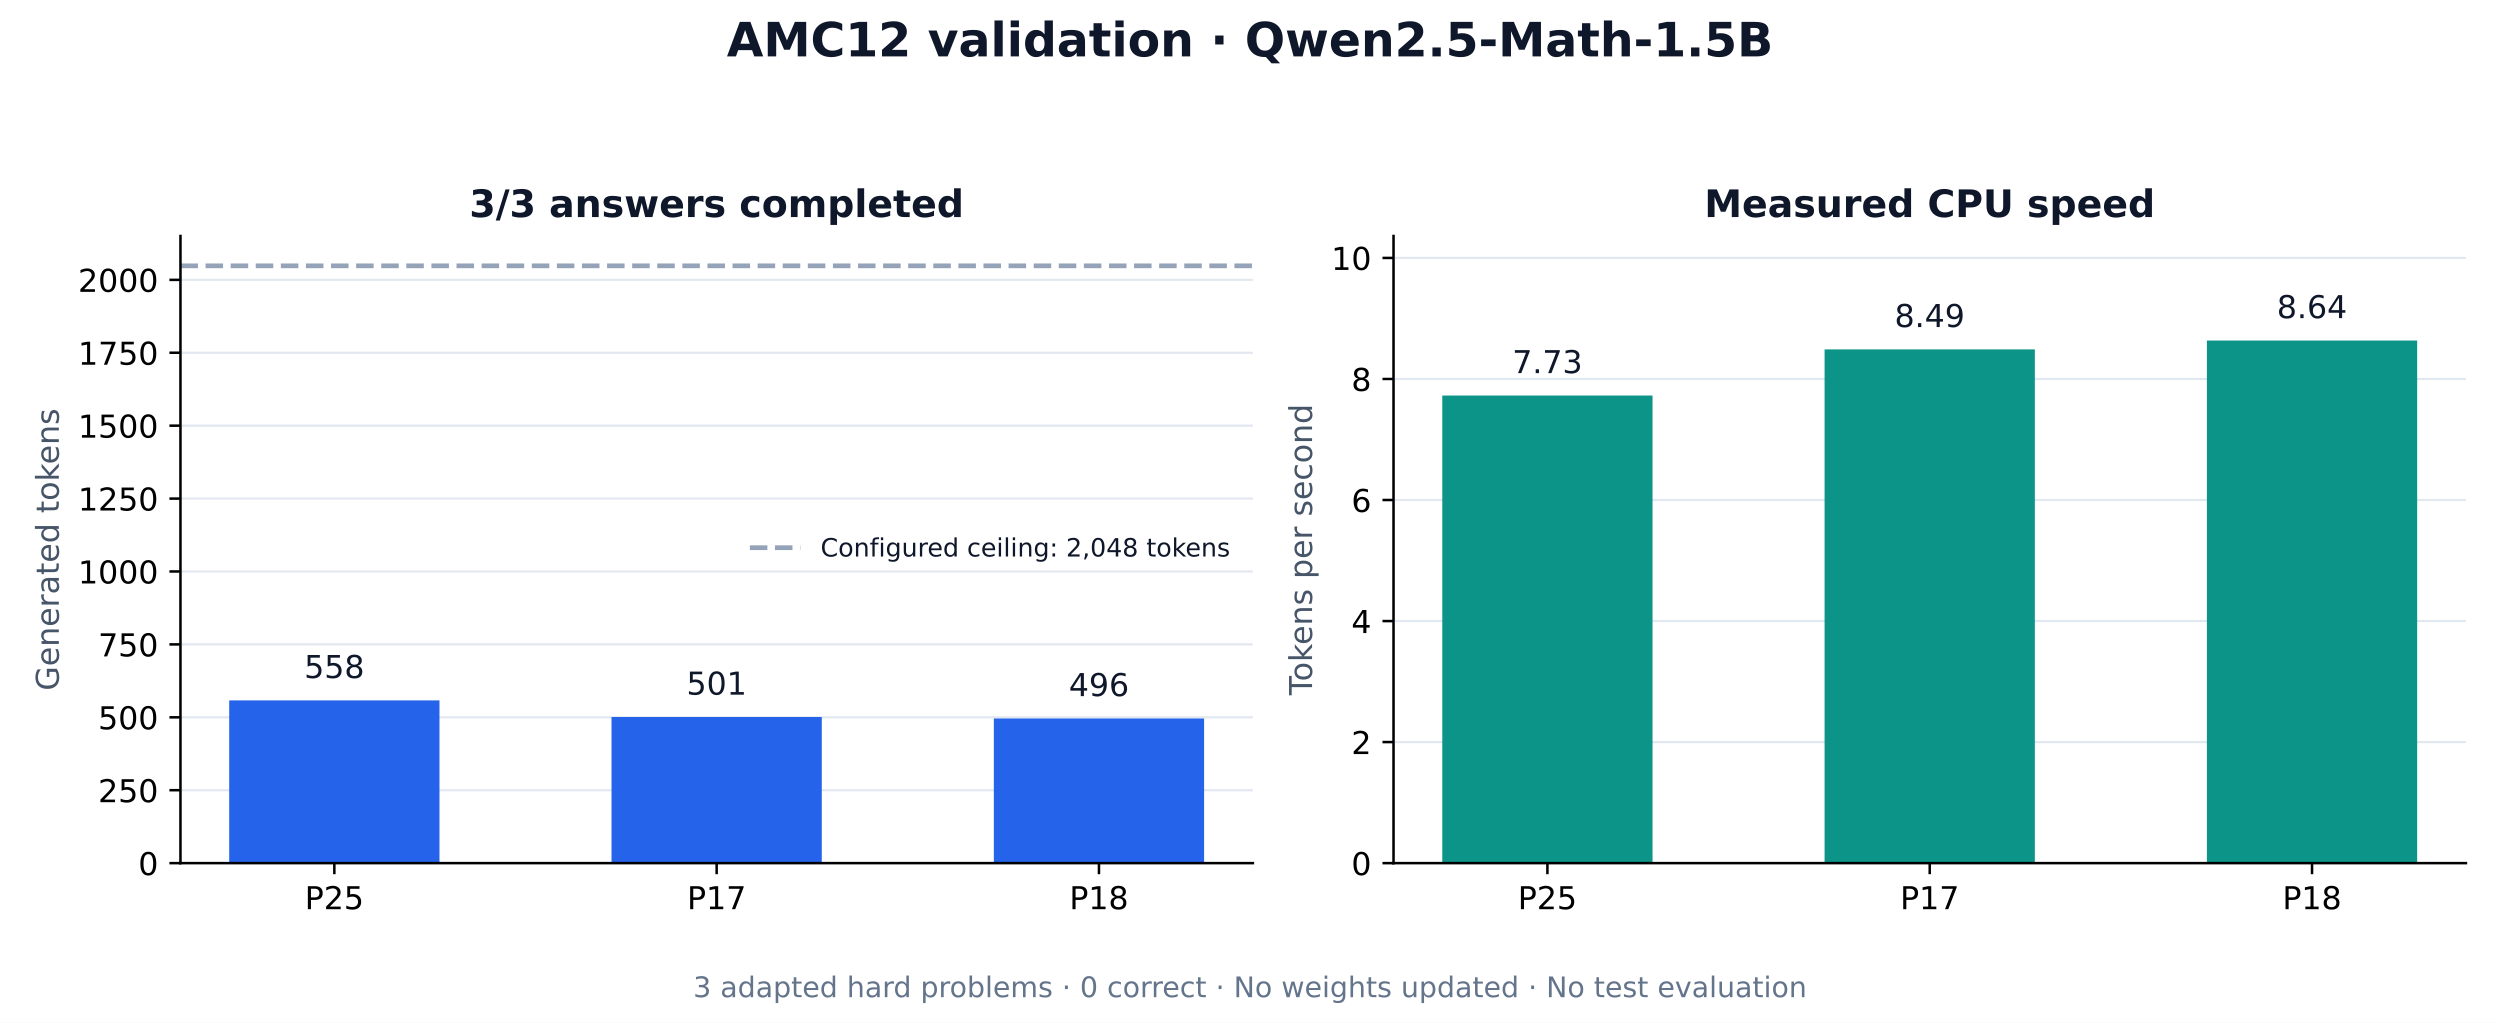
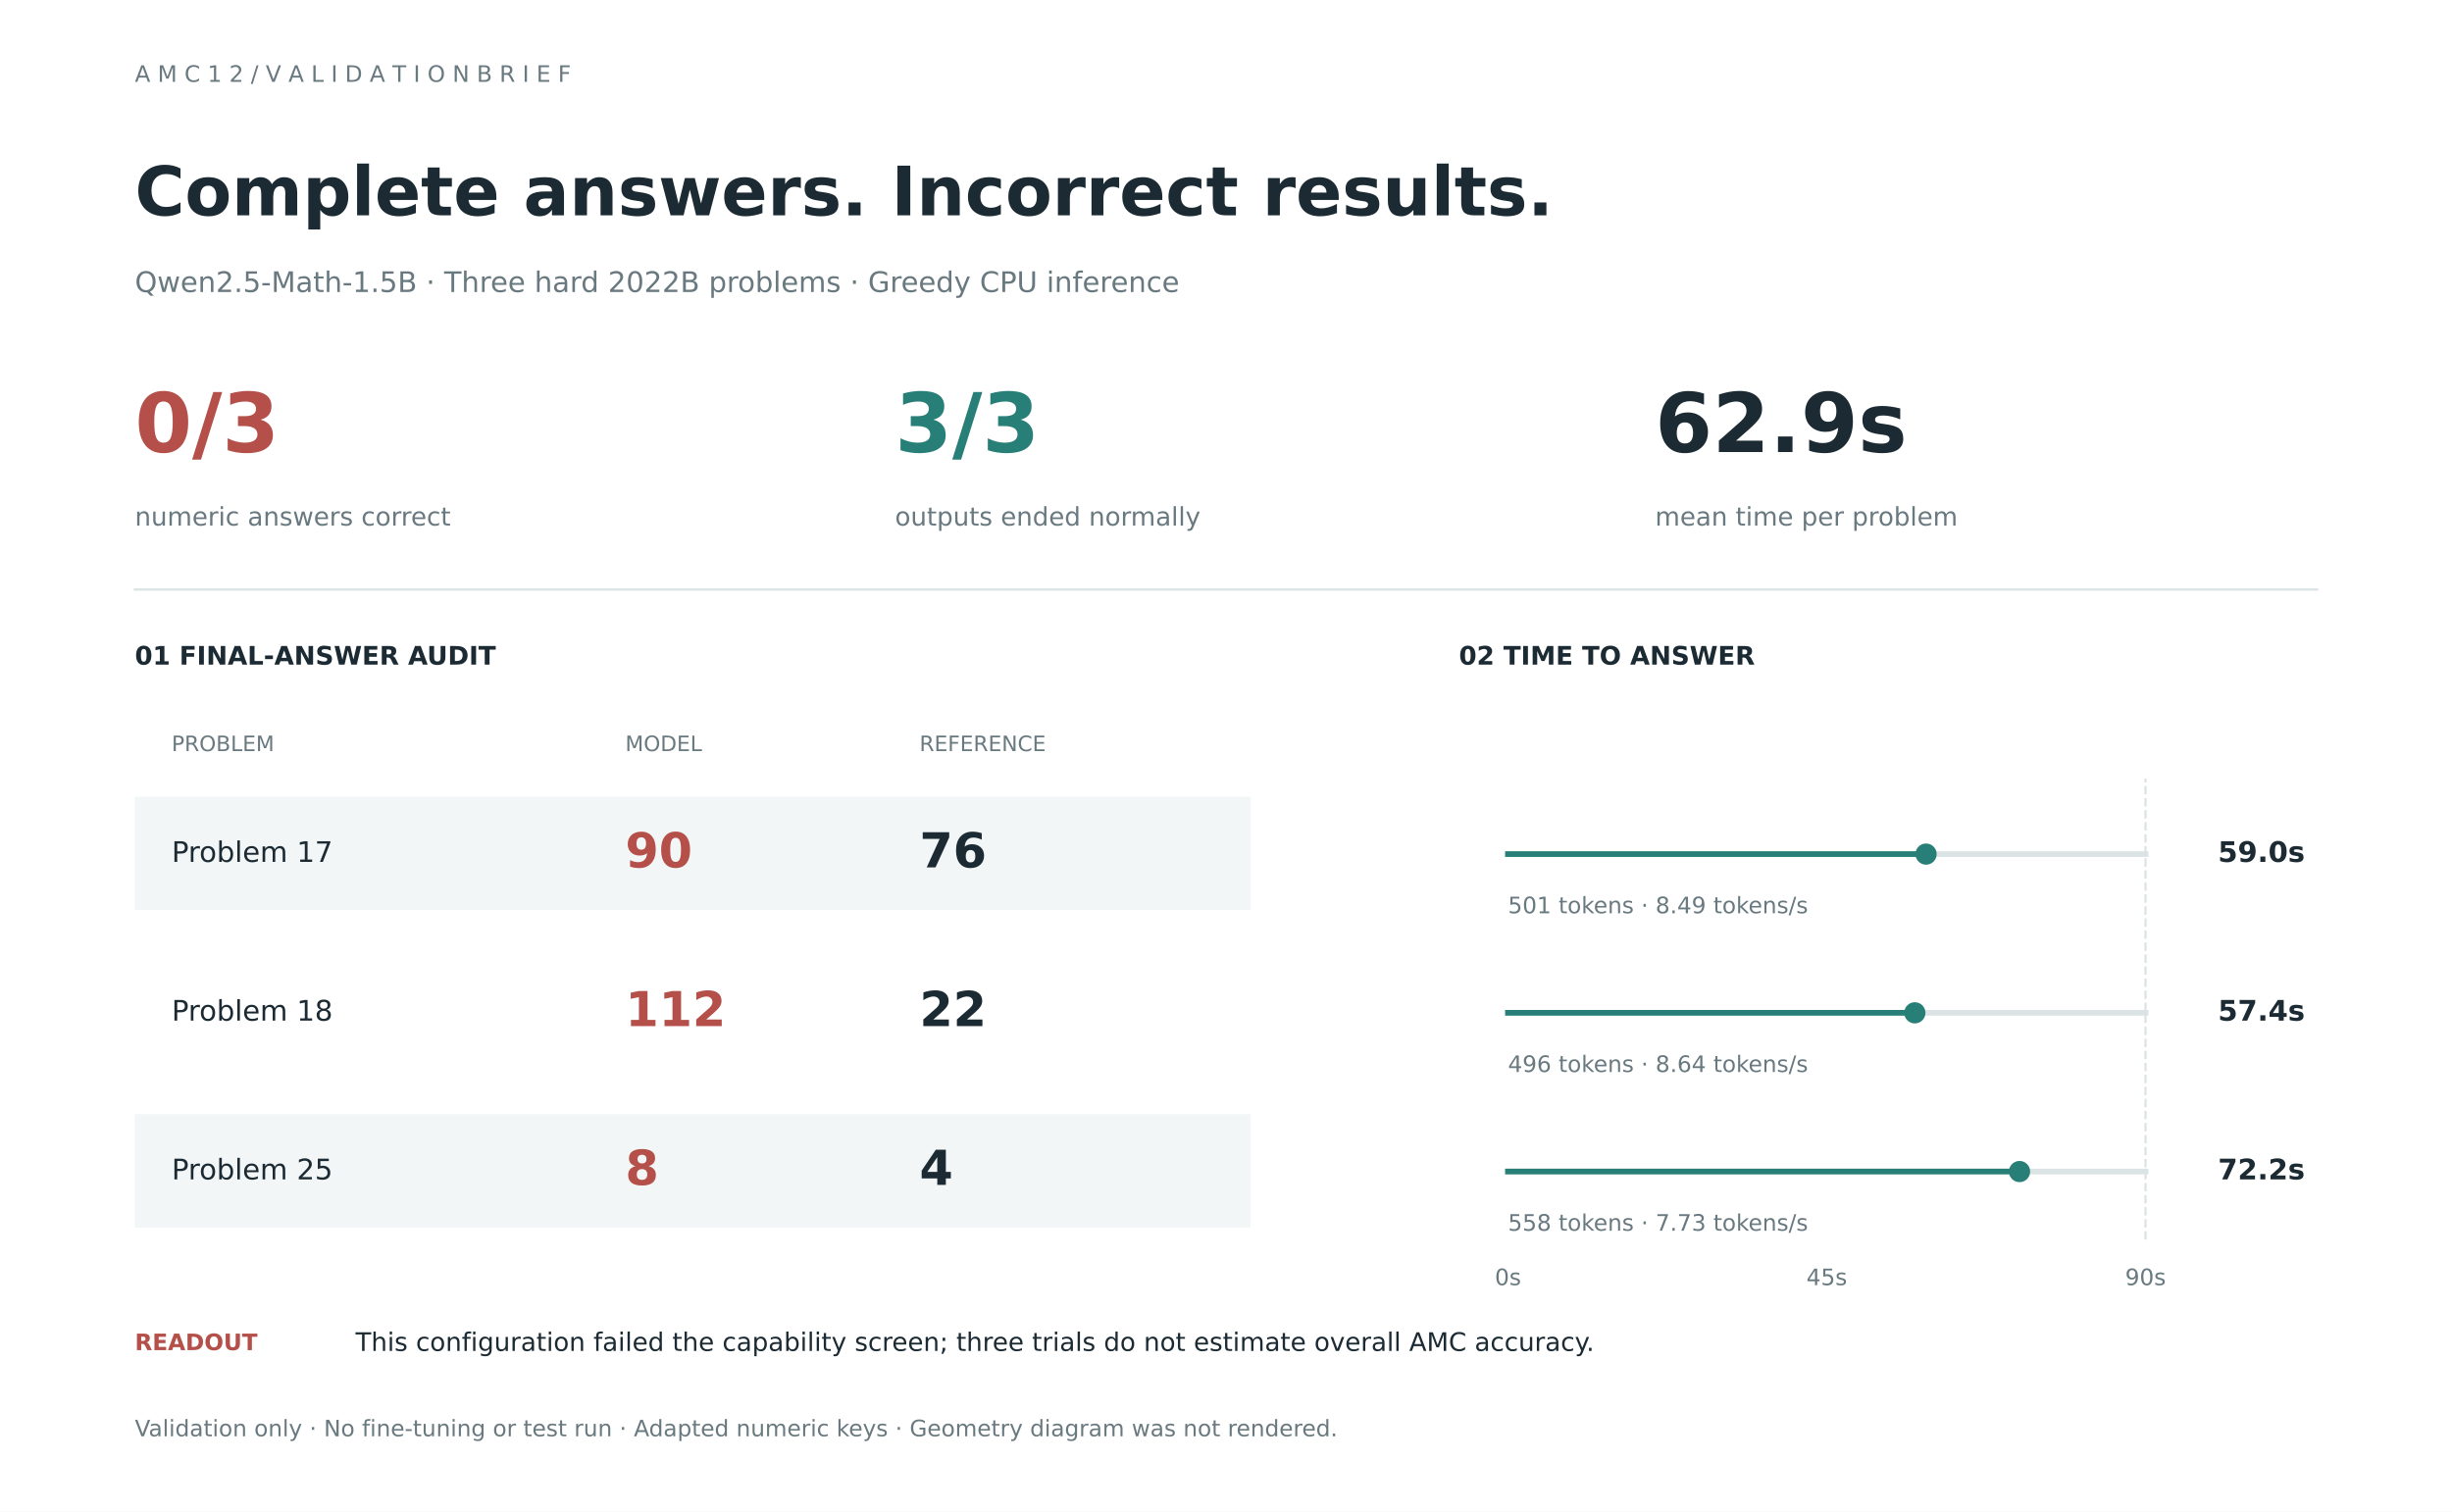
- <svg xmlns="http://www.w3.org/2000/svg" xmlns:xlink="http://www.w3.org/1999/xlink" width="792pt" height="324pt" viewBox="0 0 792 324" version="1.1">
+ <svg xmlns="http://www.w3.org/2000/svg" xmlns:xlink="http://www.w3.org/1999/xlink" width="864pt" height="532.8pt" viewBox="0 0 864 532.8" version="1.1">
  <defs>
    <style type="text/css">*{stroke-linejoin: round; stroke-linecap: butt}</style>
  </defs>
  <g id="figure_1">
    <g id="patch_1">
-       <path d="M 0 324 L 792 324 L 792 0 L 0 0 z " style="fill: #ffffff" />
+       <path d="M 0 532.8 L 864 532.8 L 864 0 L 0 0 z " style="fill: #ffffff" />
    </g>
    <g id="axes_1">
      <g id="patch_2">
-         <path d="M 57.17 273.44 L 396.9 273.44 L 396.9 74.76 L 57.17 74.76 z " style="fill: #ffffff" />
+         <path d="M 47.52 320.746 L 440.64 320.746 L 440.64 280.786 L 47.52 280.786 z " clip-path="url(#p038185e677)" style="fill: #f3f6f6" />
      </g>
-       <g id="matplotlib.axis_1">
-         <g id="xtick_1">
-           <g id="line2d_1">
-             <defs>
-               <path id="mf13a0193d6" d="M 0 0 L 0 3.5 " style="stroke: #000000; stroke-width: 0.8" />
-             </defs>
-             <g>
-               <use xlink:href="#mf13a0193d6" x="105.919" y="273.44" style="stroke: #000000; stroke-width: 0.8" />
-             </g>
-           </g>
-           <g id="text_1">
-             <text style="font: 10px 'DejaVu Sans'; text-anchor: middle" x="105.919" y="288.038" transform="rotate(-0 105.9191 288.0384)">P25</text>
-           </g>
-         </g>
-         <g id="xtick_2">
-           <g id="line2d_2">
-             <g>
-               <use xlink:href="#mf13a0193d6" x="227.035" y="273.44" style="stroke: #000000; stroke-width: 0.8" />
-             </g>
-           </g>
-           <g id="text_2">
-             <text style="font: 10px 'DejaVu Sans'; text-anchor: middle" x="227.035" y="288.038" transform="rotate(-0 227.035 288.0384)">P17</text>
-           </g>
-         </g>
-         <g id="xtick_3">
-           <g id="line2d_3">
-             <g>
-               <use xlink:href="#mf13a0193d6" x="348.151" y="273.44" style="stroke: #000000; stroke-width: 0.8" />
-             </g>
-           </g>
-           <g id="text_3">
-             <text style="font: 10px 'DejaVu Sans'; text-anchor: middle" x="348.151" y="288.038" transform="rotate(-0 348.1509 288.0384)">P18</text>
-           </g>
+       <g id="patch_3">
+         <path d="M 47.52 432.634 L 440.64 432.634 L 440.64 392.674 L 47.52 392.674 z " clip-path="url(#p038185e677)" style="fill: #f3f6f6" />
+       </g>
+       <g id="line2d_1">
+         <path d="M 47.52 207.792 L 816.48 207.792 " clip-path="url(#p038185e677)" style="fill: none; stroke: #dce3e5; stroke-width: 0.8; stroke-linecap: square" />
+       </g>
+       <g id="line2d_2">
+         <path d="M 531.36 301.032 L 756 301.032 " clip-path="url(#p038185e677)" style="fill: none; stroke: #dce3e5; stroke-width: 2; stroke-linecap: square" />
+       </g>
+       <g id="line2d_3">
+         <path d="M 531.36 301.032 L 678.677 301.032 " clip-path="url(#p038185e677)" style="fill: none; stroke: #287f77; stroke-width: 2; stroke-linecap: square" />
+       </g>
+       <g id="line2d_4">
+         <path d="M 531.36 356.976 L 756 356.976 " clip-path="url(#p038185e677)" style="fill: none; stroke: #dce3e5; stroke-width: 2; stroke-linecap: square" />
+       </g>
+       <g id="line2d_5">
+         <path d="M 531.36 356.976 L 674.724 356.976 " clip-path="url(#p038185e677)" style="fill: none; stroke: #287f77; stroke-width: 2; stroke-linecap: square" />
+       </g>
+       <g id="line2d_6">
+         <path d="M 531.36 412.92 L 756 412.92 " clip-path="url(#p038185e677)" style="fill: none; stroke: #dce3e5; stroke-width: 2; stroke-linecap: square" />
+       </g>
+       <g id="line2d_7">
+         <path d="M 531.36 412.92 L 711.614 412.92 " clip-path="url(#p038185e677)" style="fill: none; stroke: #287f77; stroke-width: 2; stroke-linecap: square" />
+       </g>
+       <g id="line2d_8">
+         <path d="M 756 436.896 L 756 274.392 " clip-path="url(#p038185e677)" style="fill: none; stroke-dasharray: 2.96,1.28; stroke-dashoffset: 0; stroke: #dce3e5; stroke-width: 0.8" />
+       </g>
+       <g id="text_1">
+         <text style="fill: #697980; font: 8px 'DejaVu Sans'; text-anchor: start" x="47.52" y="28.848" transform="rotate(-0 47.52 28.8475)">A M C 1 2   /   V A L I D A T I O N   B R I E F</text>
+       </g>
+       <g id="text_2">
+         <text style="fill: #1c2b33; font: 700 24px 'DejaVu Sans'; text-anchor: start" x="47.52" y="75.886" transform="rotate(-0 47.52 75.8865)">Complete answers. Incorrect results.</text>
+       </g>
+       <g id="text_3">
+         <text style="fill: #697980; font: 10px 'DejaVu Sans'; text-anchor: start" x="47.52" y="102.926" transform="rotate(-0 47.52 102.9258)">Qwen2.5-Math-1.5B · Three hard 2022B problems · Greedy CPU inference</text>
+       </g>
+       <g id="text_4">
+         <text style="fill: #b45049; font: 700 29px 'DejaVu Sans'; text-anchor: start" x="47.52" y="159.317" transform="rotate(-0 47.52 159.3174)">0/3</text>
+       </g>
+       <g id="text_5">
+         <text style="fill: #697980; font: 9px 'DejaVu Sans'; text-anchor: start" x="47.52" y="185.234" transform="rotate(-0 47.52 185.2338)">numeric answers correct</text>
+       </g>
+       <g id="text_6">
+         <text style="fill: #287f77; font: 700 29px 'DejaVu Sans'; text-anchor: start" x="315.36" y="159.317" transform="rotate(-0 315.36 159.3174)">3/3</text>
+       </g>
+       <g id="text_7">
+         <text style="fill: #697980; font: 9px 'DejaVu Sans'; text-anchor: start" x="315.36" y="185.234" transform="rotate(-0 315.36 185.2338)">outputs ended normally</text>
+       </g>
+       <g id="text_8">
+         <text style="fill: #1c2b33; font: 700 29px 'DejaVu Sans'; text-anchor: start" x="583.2" y="159.317" transform="rotate(-0 583.2 159.3174)">62.9s</text>
+       </g>
+       <g id="text_9">
+         <text style="fill: #697980; font: 9px 'DejaVu Sans'; text-anchor: start" x="583.2" y="185.234" transform="rotate(-0 583.2 185.2338)">mean time per problem</text>
+       </g>
+       <g id="text_10">
+         <text style="fill: #1c2b33; font: 700 9px 'DejaVu Sans'; text-anchor: start" x="47.52" y="234.251" transform="rotate(-0 47.52 234.2514)">01   FINAL-ANSWER AUDIT</text>
+       </g>
+       <g id="text_11">
+         <text style="fill: #1c2b33; font: 700 9px 'DejaVu Sans'; text-anchor: start" x="514.08" y="234.251" transform="rotate(-0 514.08 234.2514)">02   TIME TO ANSWER</text>
+       </g>
+       <g id="text_12">
+         <text style="fill: #697980; font: 7.5px 'DejaVu Sans'; text-anchor: start" x="60.48" y="264.74" transform="rotate(-0 60.48 264.7399)">PROBLEM</text>
+       </g>
+       <g id="text_13">
+         <text style="fill: #697980; font: 7.5px 'DejaVu Sans'; text-anchor: start" x="220.32" y="264.74" transform="rotate(-0 220.32 264.7399)">MODEL</text>
+       </g>
+       <g id="text_14">
+         <text style="fill: #697980; font: 7.5px 'DejaVu Sans'; text-anchor: start" x="324" y="264.74" transform="rotate(-0 324 264.7399)">REFERENCE</text>
+       </g>
+       <g id="text_15">
+         <text style="fill: #1c2b33; font: 10px 'DejaVu Sans'; text-anchor: start" x="60.48" y="303.791" transform="rotate(-0 60.48 303.7914)">Problem 17</text>
+       </g>
+       <g id="text_16">
+         <text style="fill: #b45049; font: 700 17px 'DejaVu Sans'; text-anchor: start" x="220.32" y="305.723" transform="rotate(-0 220.32 305.7229)">90</text>
+       </g>
+       <g id="text_17">
+         <text style="fill: #1c2b33; font: 700 17px 'DejaVu Sans'; text-anchor: start" x="324" y="305.723" transform="rotate(-0 324 305.7229)">76</text>
+       </g>
+       <g id="PathCollection_1">
+         <defs>
+           <path id="m0e1502365e" d="M 0 3.24 C 0.859 3.24 1.684 2.899 2.291 2.291 C 2.899 1.684 3.24 0.859 3.24 0 C 3.24 -0.859 2.899 -1.684 2.291 -2.291 C 1.684 -2.899 0.859 -3.24 0 -3.24 C -0.859 -3.24 -1.684 -2.899 -2.291 -2.291 C -2.899 -1.684 -3.24 -0.859 -3.24 0 C -3.24 0.859 -2.899 1.684 -2.291 2.291 C -1.684 2.899 -0.859 3.24 0 3.24 z " style="stroke: #287f77" />
+         </defs>
+         <g clip-path="url(#p038185e677)">
+           <use xlink:href="#m0e1502365e" x="678.677" y="301.032" style="fill: #287f77; stroke: #287f77" />
        </g>
      </g>
-       <g id="matplotlib.axis_2">
-         <g id="ytick_1">
-           <g id="line2d_4">
-             <path d="M 57.17 273.44 L 396.9 273.44 " clip-path="url(#p5512391c80)" style="fill: none; stroke: #e2e8f0; stroke-width: 0.7; stroke-linecap: square" />
-           </g>
-           <g id="line2d_5">
-             <defs>
-               <path id="m3c9a6e5c70" d="M 0 0 L -3.5 0 " style="stroke: #000000; stroke-width: 0.8" />
-             </defs>
-             <g>
-               <use xlink:href="#m3c9a6e5c70" x="57.17" y="273.44" style="stroke: #000000; stroke-width: 0.8" />
-             </g>
-           </g>
-           <g id="text_4">
-             <text style="font: 10px 'DejaVu Sans'; text-anchor: end" x="50.17" y="277.239" transform="rotate(-0 50.17 277.2392)">0</text>
-           </g>
-         </g>
-         <g id="ytick_2">
-           <g id="line2d_6">
-             <path d="M 57.17 250.342 L 396.9 250.342 " clip-path="url(#p5512391c80)" style="fill: none; stroke: #e2e8f0; stroke-width: 0.7; stroke-linecap: square" />
-           </g>
-           <g id="line2d_7">
-             <g>
-               <use xlink:href="#m3c9a6e5c70" x="57.17" y="250.342" style="stroke: #000000; stroke-width: 0.8" />
-             </g>
-           </g>
-           <g id="text_5">
-             <text style="font: 10px 'DejaVu Sans'; text-anchor: end" x="50.17" y="254.141" transform="rotate(-0 50.17 254.1412)">250</text>
-           </g>
-         </g>
-         <g id="ytick_3">
-           <g id="line2d_8">
-             <path d="M 57.17 227.244 L 396.9 227.244 " clip-path="url(#p5512391c80)" style="fill: none; stroke: #e2e8f0; stroke-width: 0.7; stroke-linecap: square" />
-           </g>
-           <g id="line2d_9">
-             <g>
-               <use xlink:href="#m3c9a6e5c70" x="57.17" y="227.244" style="stroke: #000000; stroke-width: 0.8" />
-             </g>
-           </g>
-           <g id="text_6">
-             <text style="font: 10px 'DejaVu Sans'; text-anchor: end" x="50.17" y="231.043" transform="rotate(-0 50.17 231.0432)">500</text>
-           </g>
-         </g>
-         <g id="ytick_4">
-           <g id="line2d_10">
-             <path d="M 57.17 204.146 L 396.9 204.146 " clip-path="url(#p5512391c80)" style="fill: none; stroke: #e2e8f0; stroke-width: 0.7; stroke-linecap: square" />
-           </g>
-           <g id="line2d_11">
-             <g>
-               <use xlink:href="#m3c9a6e5c70" x="57.17" y="204.146" style="stroke: #000000; stroke-width: 0.8" />
-             </g>
-           </g>
-           <g id="text_7">
-             <text style="font: 10px 'DejaVu Sans'; text-anchor: end" x="50.17" y="207.945" transform="rotate(-0 50.17 207.9451)">750</text>
-           </g>
-         </g>
-         <g id="ytick_5">
-           <g id="line2d_12">
-             <path d="M 57.17 181.048 L 396.9 181.048 " clip-path="url(#p5512391c80)" style="fill: none; stroke: #e2e8f0; stroke-width: 0.7; stroke-linecap: square" />
-           </g>
-           <g id="line2d_13">
-             <g>
-               <use xlink:href="#m3c9a6e5c70" x="57.17" y="181.048" style="stroke: #000000; stroke-width: 0.8" />
-             </g>
-           </g>
-           <g id="text_8">
-             <text style="font: 10px 'DejaVu Sans'; text-anchor: end" x="50.17" y="184.847" transform="rotate(-0 50.17 184.8471)">1000</text>
-           </g>
-         </g>
-         <g id="ytick_6">
-           <g id="line2d_14">
-             <path d="M 57.17 157.95 L 396.9 157.95 " clip-path="url(#p5512391c80)" style="fill: none; stroke: #e2e8f0; stroke-width: 0.7; stroke-linecap: square" />
-           </g>
-           <g id="line2d_15">
-             <g>
-               <use xlink:href="#m3c9a6e5c70" x="57.17" y="157.95" style="stroke: #000000; stroke-width: 0.8" />
-             </g>
-           </g>
-           <g id="text_9">
-             <text style="font: 10px 'DejaVu Sans'; text-anchor: end" x="50.17" y="161.749" transform="rotate(-0 50.17 161.7491)">1250</text>
-           </g>
-         </g>
-         <g id="ytick_7">
-           <g id="line2d_16">
-             <path d="M 57.17 134.852 L 396.9 134.852 " clip-path="url(#p5512391c80)" style="fill: none; stroke: #e2e8f0; stroke-width: 0.7; stroke-linecap: square" />
-           </g>
-           <g id="line2d_17">
-             <g>
-               <use xlink:href="#m3c9a6e5c70" x="57.17" y="134.852" style="stroke: #000000; stroke-width: 0.8" />
-             </g>
-           </g>
-           <g id="text_10">
-             <text style="font: 10px 'DejaVu Sans'; text-anchor: end" x="50.17" y="138.651" transform="rotate(-0 50.17 138.651)">1500</text>
-           </g>
-         </g>
-         <g id="ytick_8">
-           <g id="line2d_18">
-             <path d="M 57.17 111.754 L 396.9 111.754 " clip-path="url(#p5512391c80)" style="fill: none; stroke: #e2e8f0; stroke-width: 0.7; stroke-linecap: square" />
-           </g>
-           <g id="line2d_19">
-             <g>
-               <use xlink:href="#m3c9a6e5c70" x="57.17" y="111.754" style="stroke: #000000; stroke-width: 0.8" />
-             </g>
-           </g>
-           <g id="text_11">
-             <text style="font: 10px 'DejaVu Sans'; text-anchor: end" x="50.17" y="115.553" transform="rotate(-0 50.17 115.553)">1750</text>
-           </g>
-         </g>
-         <g id="ytick_9">
-           <g id="line2d_20">
-             <path d="M 57.17 88.656 L 396.9 88.656 " clip-path="url(#p5512391c80)" style="fill: none; stroke: #e2e8f0; stroke-width: 0.7; stroke-linecap: square" />
-           </g>
-           <g id="line2d_21">
-             <g>
-               <use xlink:href="#m3c9a6e5c70" x="57.17" y="88.656" style="stroke: #000000; stroke-width: 0.8" />
-             </g>
-           </g>
-           <g id="text_12">
-             <text style="font: 10px 'DejaVu Sans'; text-anchor: end" x="50.17" y="92.455" transform="rotate(-0 50.17 92.45499)">2000</text>
-           </g>
-         </g>
-         <g id="text_13">
-           <text style="fill: #475569; font: 10px 'DejaVu Sans'; text-anchor: middle" x="18.64" y="174.1" transform="rotate(-90 18.64031 174.1)">Generated tokens</text>
+       <g id="text_18">
+         <text style="fill: #1c2b33; font: 700 10px 'DejaVu Sans'; text-anchor: end" x="812.16" y="303.791" transform="rotate(-0 812.16 303.7914)">59.0s</text>
+       </g>
+       <g id="text_19">
+         <text style="fill: #697980; font: 8px 'DejaVu Sans'; text-anchor: start" x="531.36" y="321.887" transform="rotate(-0 531.36 321.8875)">501 tokens  ·  8.49 tokens/s</text>
+       </g>
+       <g id="text_20">
+         <text style="fill: #1c2b33; font: 10px 'DejaVu Sans'; text-anchor: start" x="60.48" y="359.735" transform="rotate(-0 60.48 359.7354)">Problem 18</text>
+       </g>
+       <g id="text_21">
+         <text style="fill: #b45049; font: 700 17px 'DejaVu Sans'; text-anchor: start" x="220.32" y="361.667" transform="rotate(-0 220.32 361.6669)">112</text>
+       </g>
+       <g id="text_22">
+         <text style="fill: #1c2b33; font: 700 17px 'DejaVu Sans'; text-anchor: start" x="324" y="361.667" transform="rotate(-0 324 361.6669)">22</text>
+       </g>
+       <g id="PathCollection_2">
+         <g clip-path="url(#p038185e677)">
+           <use xlink:href="#m0e1502365e" x="674.724" y="356.976" style="fill: #287f77; stroke: #287f77" />
        </g>
      </g>
-       <g id="patch_3">
-         <path d="M 72.612 273.44 L 139.226 273.44 L 139.226 221.885 L 72.612 221.885 z " clip-path="url(#p5512391c80)" style="fill: #2563eb" />
+       <g id="text_23">
+         <text style="fill: #1c2b33; font: 700 10px 'DejaVu Sans'; text-anchor: end" x="812.16" y="359.735" transform="rotate(-0 812.16 359.7354)">57.4s</text>
      </g>
-       <g id="patch_4">
-         <path d="M 193.728 273.44 L 260.342 273.44 L 260.342 227.152 L 193.728 227.152 z " clip-path="url(#p5512391c80)" style="fill: #2563eb" />
+       <g id="text_24">
+         <text style="fill: #697980; font: 8px 'DejaVu Sans'; text-anchor: start" x="531.36" y="377.832" transform="rotate(-0 531.36 377.8315)">496 tokens  ·  8.64 tokens/s</text>
      </g>
-       <g id="patch_5">
-         <path d="M 314.844 273.44 L 381.458 273.44 L 381.458 227.614 L 314.844 227.614 z " clip-path="url(#p5512391c80)" style="fill: #2563eb" />
+       <g id="text_25">
+         <text style="fill: #1c2b33; font: 10px 'DejaVu Sans'; text-anchor: start" x="60.48" y="415.679" transform="rotate(-0 60.48 415.6794)">Problem 25</text>
      </g>
-       <g id="line2d_22">
-         <path d="M 57.17 84.221 L 396.9 84.221 " clip-path="url(#p5512391c80)" style="fill: none; stroke-dasharray: 5.55,2.4; stroke-dashoffset: 0; stroke: #94a3b8; stroke-width: 1.5" />
+       <g id="text_26">
+         <text style="fill: #b45049; font: 700 17px 'DejaVu Sans'; text-anchor: start" x="220.32" y="417.611" transform="rotate(-0 220.32 417.6109)">8</text>
      </g>
-       <g id="patch_6">
-         <path d="M 57.17 273.44 L 57.17 74.76 " style="fill: none; stroke: #000000; stroke-width: 0.8; stroke-linejoin: miter; stroke-linecap: square" />
+       <g id="text_27">
+         <text style="fill: #1c2b33; font: 700 17px 'DejaVu Sans'; text-anchor: start" x="324" y="417.611" transform="rotate(-0 324 417.6109)">4</text>
      </g>
-       <g id="patch_7">
-         <path d="M 57.17 273.44 L 396.9 273.44 " style="fill: none; stroke: #000000; stroke-width: 0.8; stroke-linejoin: miter; stroke-linecap: square" />
-       </g>
-       <g id="text_14">
-         <text style="fill: #0f172a; font: 10px 'DejaVu Sans'; text-anchor: middle" x="105.919" y="214.806" transform="rotate(-0 105.9191 214.8055)">558</text>
-       </g>
-       <g id="text_15">
-         <text style="fill: #0f172a; font: 10px 'DejaVu Sans'; text-anchor: middle" x="227.035" y="220.072" transform="rotate(-0 227.035 220.0719)">501</text>
-       </g>
-       <g id="text_16">
-         <text style="fill: #0f172a; font: 10px 'DejaVu Sans'; text-anchor: middle" x="348.151" y="220.534" transform="rotate(-0 348.1509 220.5338)">496</text>
-       </g>
-       <g id="text_17">
-         <text style="fill: #0f172a; font: 700 12px 'DejaVu Sans'; text-anchor: middle" x="227.035" y="68.76" transform="rotate(-0 227.035 68.76)">3/3 answers completed</text>
-       </g>
-       <g id="legend_1">
-         <g id="line2d_23">
-           <path d="M 237.555 173.507 L 245.555 173.507 L 253.555 173.507 " style="fill: none; stroke-dasharray: 5.55,2.4; stroke-dashoffset: 0; stroke: #94a3b8; stroke-width: 1.5" />
-         </g>
-         <g id="text_18">
-           <text style="fill: #0f172a; font: 8px 'DejaVu Sans'; text-anchor: start" x="259.955" y="176.308" transform="rotate(-0 259.955 176.3075)">Configured ceiling: 2,048 tokens</text>
+       <g id="PathCollection_3">
+         <g clip-path="url(#p038185e677)">
+           <use xlink:href="#m0e1502365e" x="711.614" y="412.92" style="fill: #287f77; stroke: #287f77" />
        </g>
      </g>
-     </g>
-     <g id="axes_2">
-       <g id="patch_8">
-         <path d="M 441.47 273.44 L 781.2 273.44 L 781.2 74.76 L 441.47 74.76 z " style="fill: #ffffff" />
-       </g>
-       <g id="matplotlib.axis_3">
-         <g id="xtick_4">
-           <g id="line2d_24">
-             <g>
-               <use xlink:href="#mf13a0193d6" x="490.219" y="273.44" style="stroke: #000000; stroke-width: 0.8" />
-             </g>
-           </g>
-           <g id="text_19">
-             <text style="font: 10px 'DejaVu Sans'; text-anchor: middle" x="490.219" y="288.038" transform="rotate(-0 490.2191 288.0384)">P25</text>
-           </g>
-         </g>
-         <g id="xtick_5">
-           <g id="line2d_25">
-             <g>
-               <use xlink:href="#mf13a0193d6" x="611.335" y="273.44" style="stroke: #000000; stroke-width: 0.8" />
-             </g>
-           </g>
-           <g id="text_20">
-             <text style="font: 10px 'DejaVu Sans'; text-anchor: middle" x="611.335" y="288.038" transform="rotate(-0 611.335 288.0384)">P17</text>
-           </g>
-         </g>
-         <g id="xtick_6">
-           <g id="line2d_26">
-             <g>
-               <use xlink:href="#mf13a0193d6" x="732.451" y="273.44" style="stroke: #000000; stroke-width: 0.8" />
-             </g>
-           </g>
-           <g id="text_21">
-             <text style="font: 10px 'DejaVu Sans'; text-anchor: middle" x="732.451" y="288.038" transform="rotate(-0 732.4509 288.0384)">P18</text>
-           </g>
-         </g>
-       </g>
-       <g id="matplotlib.axis_4">
-         <g id="ytick_10">
-           <g id="line2d_27">
-             <path d="M 441.47 273.44 L 781.2 273.44 " clip-path="url(#p23072a0508)" style="fill: none; stroke: #e2e8f0; stroke-width: 0.7; stroke-linecap: square" />
-           </g>
-           <g id="line2d_28">
-             <g>
-               <use xlink:href="#m3c9a6e5c70" x="441.47" y="273.44" style="stroke: #000000; stroke-width: 0.8" />
-             </g>
-           </g>
-           <g id="text_22">
-             <text style="font: 10px 'DejaVu Sans'; text-anchor: end" x="434.47" y="277.239" transform="rotate(-0 434.47 277.2392)">0</text>
-           </g>
-         </g>
-         <g id="ytick_11">
-           <g id="line2d_29">
-             <path d="M 441.47 235.094 L 781.2 235.094 " clip-path="url(#p23072a0508)" style="fill: none; stroke: #e2e8f0; stroke-width: 0.7; stroke-linecap: square" />
-           </g>
-           <g id="line2d_30">
-             <g>
-               <use xlink:href="#m3c9a6e5c70" x="441.47" y="235.094" style="stroke: #000000; stroke-width: 0.8" />
-             </g>
-           </g>
-           <g id="text_23">
-             <text style="font: 10px 'DejaVu Sans'; text-anchor: end" x="434.47" y="238.893" transform="rotate(-0 434.47 238.8934)">2</text>
-           </g>
-         </g>
-         <g id="ytick_12">
-           <g id="line2d_31">
-             <path d="M 441.47 196.748 L 781.2 196.748 " clip-path="url(#p23072a0508)" style="fill: none; stroke: #e2e8f0; stroke-width: 0.7; stroke-linecap: square" />
-           </g>
-           <g id="line2d_32">
-             <g>
-               <use xlink:href="#m3c9a6e5c70" x="441.47" y="196.748" style="stroke: #000000; stroke-width: 0.8" />
-             </g>
-           </g>
-           <g id="text_24">
-             <text style="font: 10px 'DejaVu Sans'; text-anchor: end" x="434.47" y="200.548" transform="rotate(-0 434.47 200.5477)">4</text>
-           </g>
-         </g>
-         <g id="ytick_13">
-           <g id="line2d_33">
-             <path d="M 441.47 158.403 L 781.2 158.403 " clip-path="url(#p23072a0508)" style="fill: none; stroke: #e2e8f0; stroke-width: 0.7; stroke-linecap: square" />
-           </g>
-           <g id="line2d_34">
-             <g>
-               <use xlink:href="#m3c9a6e5c70" x="441.47" y="158.403" style="stroke: #000000; stroke-width: 0.8" />
-             </g>
-           </g>
-           <g id="text_25">
-             <text style="font: 10px 'DejaVu Sans'; text-anchor: end" x="434.47" y="162.202" transform="rotate(-0 434.47 162.2019)">6</text>
-           </g>
-         </g>
-         <g id="ytick_14">
-           <g id="line2d_35">
-             <path d="M 441.47 120.057 L 781.2 120.057 " clip-path="url(#p23072a0508)" style="fill: none; stroke: #e2e8f0; stroke-width: 0.7; stroke-linecap: square" />
-           </g>
-           <g id="line2d_36">
-             <g>
-               <use xlink:href="#m3c9a6e5c70" x="441.47" y="120.057" style="stroke: #000000; stroke-width: 0.8" />
-             </g>
-           </g>
-           <g id="text_26">
-             <text style="font: 10px 'DejaVu Sans'; text-anchor: end" x="434.47" y="123.856" transform="rotate(-0 434.47 123.8561)">8</text>
-           </g>
-         </g>
-         <g id="ytick_15">
-           <g id="line2d_37">
-             <path d="M 441.47 81.711 L 781.2 81.711 " clip-path="url(#p23072a0508)" style="fill: none; stroke: #e2e8f0; stroke-width: 0.7; stroke-linecap: square" />
-           </g>
-           <g id="line2d_38">
-             <g>
-               <use xlink:href="#m3c9a6e5c70" x="441.47" y="81.711" style="stroke: #000000; stroke-width: 0.8" />
-             </g>
-           </g>
-           <g id="text_27">
-             <text style="font: 10px 'DejaVu Sans'; text-anchor: end" x="434.47" y="85.51" transform="rotate(-0 434.47 85.51031)">10</text>
-           </g>
-         </g>
-         <g id="text_28">
-           <text style="fill: #475569; font: 10px 'DejaVu Sans'; text-anchor: middle" x="415.665" y="174.1" transform="rotate(-90 415.6653 174.1)">Tokens per second</text>
-         </g>
-       </g>
-       <g id="patch_9">
-         <path d="M 456.912 273.44 L 523.526 273.44 L 523.526 125.297 L 456.912 125.297 z " clip-path="url(#p23072a0508)" style="fill: #0d9488" />
-       </g>
-       <g id="patch_10">
-         <path d="M 578.028 273.44 L 644.642 273.44 L 644.642 110.691 L 578.028 110.691 z " clip-path="url(#p23072a0508)" style="fill: #0d9488" />
-       </g>
-       <g id="patch_11">
-         <path d="M 699.144 273.44 L 765.758 273.44 L 765.758 107.873 L 699.144 107.873 z " clip-path="url(#p23072a0508)" style="fill: #0d9488" />
-       </g>
-       <g id="patch_12">
-         <path d="M 441.47 273.44 L 441.47 74.76 " style="fill: none; stroke: #000000; stroke-width: 0.8; stroke-linejoin: miter; stroke-linecap: square" />
-       </g>
-       <g id="patch_13">
-         <path d="M 441.47 273.44 L 781.2 273.44 " style="fill: none; stroke: #000000; stroke-width: 0.8; stroke-linejoin: miter; stroke-linecap: square" />
+       <g id="text_28">
+         <text style="fill: #1c2b33; font: 700 10px 'DejaVu Sans'; text-anchor: end" x="812.16" y="415.679" transform="rotate(-0 812.16 415.6794)">72.2s</text>
      </g>
      <g id="text_29">
-         <text style="fill: #0f172a; font: 10px 'DejaVu Sans'; text-anchor: middle" x="490.219" y="118.217" transform="rotate(-0 490.2191 118.2169)">7.73</text>
+         <text style="fill: #697980; font: 8px 'DejaVu Sans'; text-anchor: start" x="531.36" y="433.776" transform="rotate(-0 531.36 433.7755)">558 tokens  ·  7.73 tokens/s</text>
      </g>
      <g id="text_30">
-         <text style="fill: #0f172a; font: 10px 'DejaVu Sans'; text-anchor: middle" x="611.335" y="103.611" transform="rotate(-0 611.335 103.6114)">8.49</text>
+         <text style="fill: #697980; font: 8px 'DejaVu Sans'; text-anchor: middle" x="531.36" y="452.956" transform="rotate(-0 531.36 452.9563)">0s</text>
      </g>
      <g id="text_31">
-         <text style="fill: #0f172a; font: 10px 'DejaVu Sans'; text-anchor: middle" x="732.451" y="100.794" transform="rotate(-0 732.4509 100.7936)">8.64</text>
+         <text style="fill: #697980; font: 8px 'DejaVu Sans'; text-anchor: middle" x="643.68" y="452.956" transform="rotate(-0 643.68 452.9563)">45s</text>
      </g>
      <g id="text_32">
-         <text style="fill: #0f172a; font: 700 12px 'DejaVu Sans'; text-anchor: middle" x="611.335" y="68.76" transform="rotate(-0 611.335 68.76)">Measured CPU speed</text>
+         <text style="fill: #697980; font: 8px 'DejaVu Sans'; text-anchor: middle" x="756" y="452.956" transform="rotate(-0 756 452.9563)">90s</text>
      </g>
-     </g>
-     <g id="text_33">
-       <text style="fill: #0f172a; font: 700 15px 'DejaVu Sans'; text-anchor: middle" x="396" y="17.878" transform="rotate(-0 396 17.87766)">AMC12 validation · Qwen2.5-Math-1.5B</text>
-     </g>
-     <g id="text_34">
-       <text style="fill: #64748b; font: 9px 'DejaVu Sans'; text-anchor: middle" x="396" y="315.9" transform="rotate(-0 396 315.9)">3 adapted hard problems · 0 correct · No weights updated · No test evaluation</text>
+       <g id="text_33">
+         <text style="fill: #b45049; font: 700 8px 'DejaVu Sans'; text-anchor: start" x="47.52" y="475.867" transform="rotate(-0 47.52 475.8667)">READOUT</text>
+       </g>
+       <g id="text_34">
+         <text style="fill: #1c2b33; font: 9px 'DejaVu Sans'; text-anchor: start" x="125.28" y="476.143" transform="rotate(-0 125.28 476.1426)">This configuration failed the capability screen; three trials do not estimate overall AMC accuracy.</text>
+       </g>
+       <g id="text_35">
+         <text style="fill: #697980; font: 8px 'DejaVu Sans'; text-anchor: start" x="47.52" y="506.236" transform="rotate(-0 47.52 506.2363)">Validation only · No fine-tuning or test run · Adapted numeric keys · Geometry diagram was not rendered.</text>
+       </g>
    </g>
  </g>
  <defs>
-     <clipPath id="p5512391c80">
-       <rect x="57.17" y="74.76" width="339.73" height="198.68" />
-     </clipPath>
-     <clipPath id="p23072a0508">
-       <rect x="441.47" y="74.76" width="339.73" height="198.68" />
+     <clipPath id="p038185e677">
+       <rect x="0" y="0" width="864" height="532.8" />
    </clipPath>
  </defs>
</svg>
